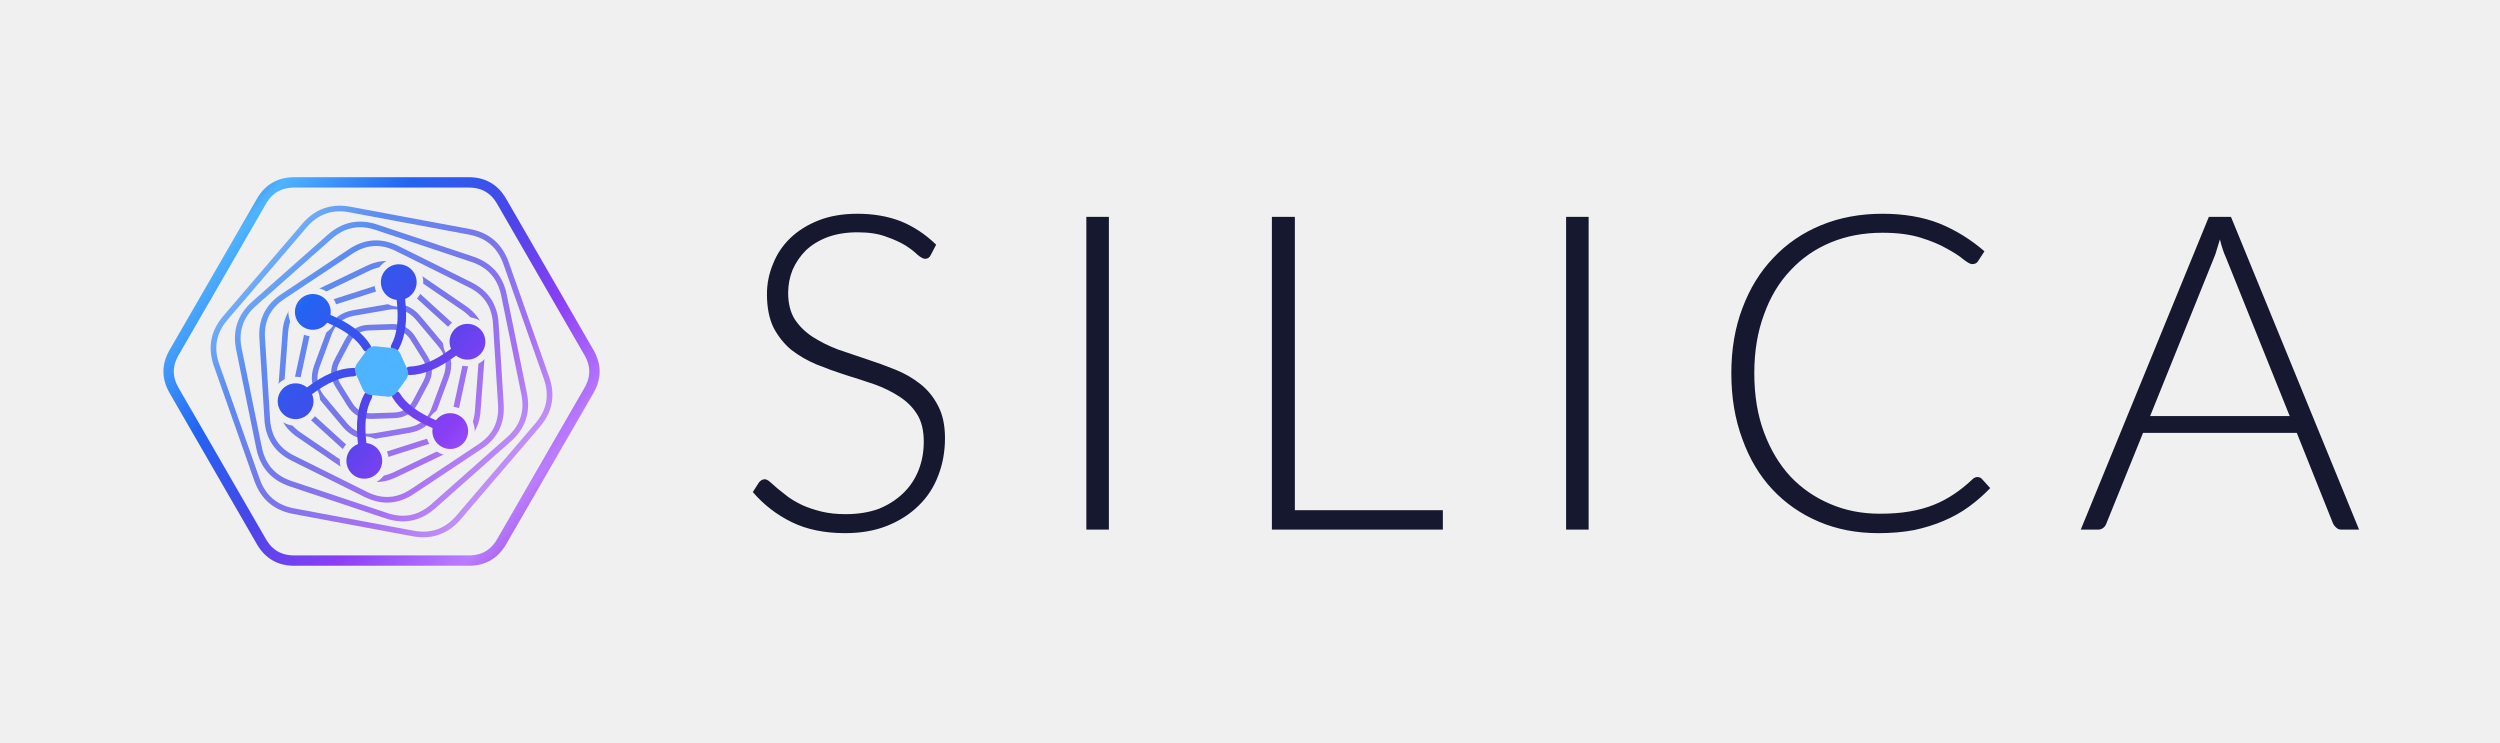
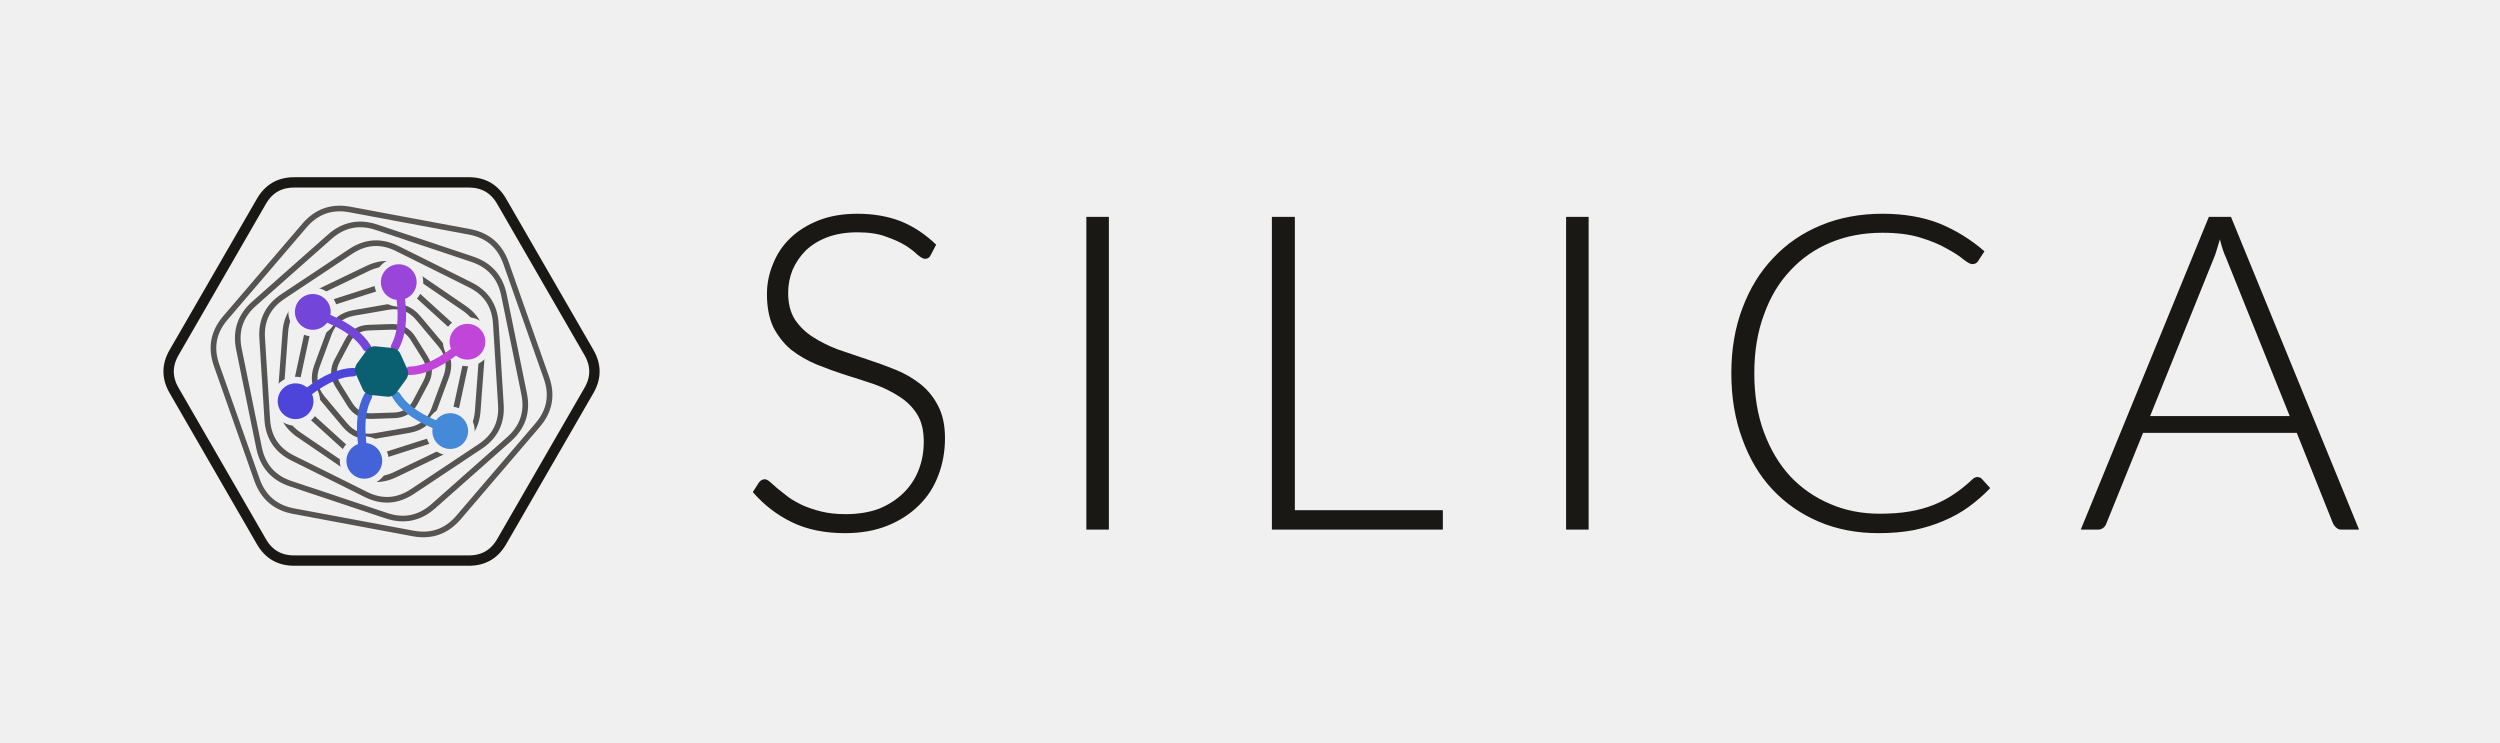
<svg xmlns="http://www.w3.org/2000/svg" viewBox="0 0 498 148" width="498" height="148" role="img" aria-label="Silica">
-   <svg x="28" y="26" width="96" height="96" viewBox="0 0 512 512">
+   <svg x="28" y="26" width="96" height="96" viewBox="0 0 512 512" color="#1A1815">
    <defs>
-       <linearGradient id="mark-c" gradientUnits="userSpaceOnUse" x1="26" y1="61" x2="486" y2="451">
-         <stop offset="0" stop-color="#1637c9" />
-         <stop offset="0.15" stop-color="#4fb4ff" />
-         <stop offset="0.32" stop-color="#2364f2" />
-         <stop offset="0.5" stop-color="#4a45e8" />
-         <stop offset="0.66" stop-color="#8b3ff5" />
-         <stop offset="0.83" stop-color="#bb7dff" />
-         <stop offset="1" stop-color="#7a24c4" />
-       </linearGradient>
      <mask id="mark-h" maskUnits="userSpaceOnUse" x="0" y="0" width="512" height="512">
        <rect width="512" height="512" fill="#fff" />
        <circle cx="329.0" cy="319.3" r="26.0" fill="#000" />
        <circle cx="237.7" cy="350.9" r="26.0" fill="#000" />
        <circle cx="164.7" cy="287.6" r="26.0" fill="#000" />
        <circle cx="183.0" cy="192.7" r="26.0" fill="#000" />
        <circle cx="274.3" cy="161.1" r="26.0" fill="#000" />
        <circle cx="347.3" cy="224.4" r="26.0" fill="#000" />
        <circle cx="256.0" cy="256.0" r="35.0" fill="#000" />
      </mask>
    </defs>
-     <path d="M476.4 235.9Q488.0 256.0 476.4 276.1L383.6 436.8Q372.0 456.9 348.8 456.9L163.2 456.9Q140.0 456.9 128.4 436.8L35.6 276.1Q24.0 256.0 35.6 235.9L128.4 75.2Q140.0 55.1 163.2 55.1L348.8 55.1Q372.0 55.1 383.6 75.2Z" fill="none" stroke="url(#mark-c)" stroke-width="11" stroke-linejoin="round" />
-     <g mask="url(#mark-h)" fill="none" stroke="url(#mark-c)" stroke-width="6" stroke-linejoin="round" opacity=".72">
+     <path d="M476.4 235.9Q488.0 256.0 476.4 276.1L383.6 436.8Q372.0 456.9 348.8 456.9L163.2 456.9Q140.0 456.9 128.4 436.8L35.6 276.1Q24.0 256.0 35.6 235.9L128.4 75.2Q140.0 55.1 163.2 55.1L348.8 55.1Q372.0 55.1 383.6 75.2Z" fill="none" stroke="currentColor" stroke-width="11" stroke-linejoin="round" />
+     <g mask="url(#mark-h)" fill="none" stroke="currentColor" stroke-width="6" stroke-linejoin="round" opacity=".72">
      <path d="M431.2 262.6Q441.1 290.5 421.8 313.0L337.9 411.0Q318.6 433.5 289.6 428.1L162.7 404.4Q133.6 399.0 123.7 371.1L80.8 249.4Q70.9 221.5 90.2 199.0L174.1 101.0Q193.4 78.5 222.4 83.9L349.3 107.6Q378.4 113.0 388.3 140.9Z" />
      <path d="M407.5 279.7Q413.4 308.6 391.3 328.1L311.2 399.0Q289.1 418.6 261.2 409.2L159.7 375.3Q131.8 366.0 125.9 337.1L104.5 232.3Q98.6 203.4 120.7 183.9L200.8 113.0Q222.9 93.4 250.8 102.8L352.3 136.7Q380.2 146.0 386.1 174.9Z" />
      <path d="M382.8 291.5Q384.6 319.8 360.9 335.6L288.7 383.6Q265.0 399.3 239.5 386.7L161.9 348.1Q136.4 335.5 134.6 307.1L129.2 220.5Q127.4 192.2 151.1 176.4L223.3 128.4Q247.0 112.7 272.5 125.3L350.1 163.9Q375.6 176.5 377.4 204.9Z" />
      <path d="M358.2 298.0Q356.2 324.4 332.3 335.9L270.7 365.5Q246.9 376.9 225.0 362.0L168.6 323.5Q146.7 308.6 148.7 282.1L153.8 214.0Q155.8 187.6 179.7 176.1L241.3 146.5Q265.1 135.1 287.0 150.0L343.4 188.5Q365.3 203.4 363.3 229.9Z" />
      <path d="M334.3 299.4Q329.3 322.5 306.8 329.7L257.5 345.5Q235.0 352.7 217.5 336.8L179.3 302.1Q161.8 286.2 166.8 263.1L177.7 212.6Q182.7 189.5 205.2 182.3L254.5 166.5Q277.0 159.3 294.5 175.2L332.7 209.9Q350.2 225.8 345.2 248.9Z" />
      <path d="M311.9 296.2Q305.1 314.8 285.5 318.2L249.2 324.5Q229.6 327.9 216.9 312.7L193.2 284.4Q180.5 269.1 187.3 250.4L200.1 215.8Q206.9 197.2 226.5 193.8L262.8 187.5Q282.4 184.1 295.1 199.3L318.8 227.6Q331.5 242.9 324.7 261.6Z" />
      <path d="M291.9 288.7Q284.7 302.1 269.5 302.6L245.6 303.4Q230.4 303.9 222.4 291.0L209.7 270.7Q201.7 257.8 208.9 244.4L220.1 223.3Q227.3 209.9 242.5 209.4L266.4 208.6Q281.6 208.1 289.6 221.0L302.3 241.3Q310.3 254.2 303.1 267.6Z" />
      <path d="M274.7 277.5Q269.0 285.2 259.5 284.2L246.7 282.9Q237.2 281.9 233.3 273.1L228.1 261.4Q224.2 252.7 229.8 244.9L237.3 234.5Q243.0 226.8 252.5 227.8L265.3 229.1Q274.8 230.1 278.7 238.9L283.9 250.6Q287.8 259.3 282.2 267.1Z" />
    </g>
-     <g fill="none" stroke="url(#mark-c)" stroke-width="9" stroke-linecap="round">
-       <path d="M271.6 281.6 Q282.4 299.3 311.6 311.8" />
-       <path d="M241.6 282.3 Q231.7 300.5 235.4 332.0" />
-       <path d="M226.0 256.7 Q205.3 257.2 179.9 276.2" />
-       <path d="M240.4 230.4 Q229.6 212.7 200.4 200.2" />
-       <path d="M270.4 229.7 Q280.3 211.5 276.6 180.0" />
-       <path d="M286.0 255.3 Q306.7 254.8 332.1 235.8" />
+     <g fill="none" stroke="currentColor" stroke-width="9" stroke-linecap="round">
+       <path class="n0" stroke="#458AD9" d="M271.6 281.6 Q282.4 299.3 311.6 311.8" />
+       <path class="n1" stroke="#4563D9" d="M241.6 282.3 Q231.7 300.5 235.4 332.0" />
+       <path class="n2" stroke="#4D45D9" d="M226.0 256.7 Q205.3 257.2 179.9 276.2" />
+       <path class="n3" stroke="#7445D9" d="M240.4 230.4 Q229.6 212.7 200.4 200.2" />
+       <path class="n4" stroke="#9A45D9" d="M270.4 229.7 Q280.3 211.5 276.6 180.0" />
+       <path class="n5" stroke="#C145D9" d="M286.0 255.3 Q306.7 254.8 332.1 235.8" />
    </g>
-     <g fill="url(#mark-c)">
-       <circle cx="329.0" cy="319.3" r="19.0" />
-       <circle cx="237.7" cy="350.9" r="19.0" />
-       <circle cx="164.7" cy="287.6" r="19.0" />
-       <circle cx="183.0" cy="192.7" r="19.0" />
-       <circle cx="274.3" cy="161.1" r="19.0" />
-       <circle cx="347.3" cy="224.4" r="19.0" />
+     <g fill="currentColor">
+       <circle cx="329.0" cy="319.3" r="19.0" class="n0" fill="#458AD9" />
+       <circle cx="237.7" cy="350.9" r="19.0" class="n1" fill="#4563D9" />
+       <circle cx="164.7" cy="287.6" r="19.0" class="n2" fill="#4D45D9" />
+       <circle cx="183.0" cy="192.7" r="19.0" class="n3" fill="#7445D9" />
+       <circle cx="274.3" cy="161.1" r="19.0" class="n4" fill="#9A45D9" />
+       <circle cx="347.3" cy="224.4" r="19.0" class="n5" fill="#C145D9" />
    </g>
-     <path d="M272.1 278.1Q268.2 283.4 261.6 282.7L244.9 281.0Q238.4 280.3 235.7 274.2L228.8 258.9Q226.2 252.9 230.0 247.5L239.9 233.9Q243.8 228.6 250.4 229.3L267.1 231.0Q273.6 231.7 276.3 237.8L283.2 253.1Q285.8 259.1 282.0 264.5Z" fill="#4fb4ff" />
+     <path d="M272.1 278.1Q268.2 283.4 261.6 282.7L244.9 281.0Q238.4 280.3 235.7 274.2L228.8 258.9Q226.2 252.9 230.0 247.5L239.9 233.9Q243.8 228.6 250.4 229.3L267.1 231.0Q273.6 231.7 276.3 237.8L283.2 253.1Q285.8 259.1 282.0 264.5Z" class="sig" fill="#0A6070" />
  </svg>
-   <g transform="translate(146.0 105.5) scale(0.88)" fill="#15182e">
+   <g transform="translate(146.0 105.5) scale(0.88)" fill="#1A1815">
    <path d="M44.8 -62.2Q44.4 -61.3 43.5 -61.3Q42.9 -61.3 41.8 -62.2Q40.8 -63.2 39.1 -64.3Q37.3 -65.4 34.7 -66.3Q32.1 -67.3 28.2 -67.3Q24.4 -67.3 21.4 -66.2Q18.5 -65.1 16.5 -63.2Q14.6 -61.3 13.5 -58.8Q12.5 -56.3 12.5 -53.6Q12.5 -50 14 -47.6Q15.6 -45.2 18.1 -43.6Q20.6 -42 23.7 -40.8Q26.9 -39.7 30.2 -38.6Q33.6 -37.5 36.8 -36.2Q40 -34.9 42.5 -32.9Q45 -30.9 46.5 -27.9Q48 -25 48 -20.7Q48 -16.2 46.5 -12.3Q45 -8.3 42.1 -5.5Q39.2 -2.6 35 -0.9Q30.8 0.8 25.4 0.8Q18.4 0.8 13.3 -1.7Q8.2 -4.2 4.5 -8.5L5.9 -10.7Q6.5 -11.4 7.2 -11.4Q7.7 -11.4 8.4 -10.8Q9.1 -10.2 10.1 -9.3Q11.1 -8.5 12.5 -7.4Q13.9 -6.4 15.8 -5.5Q17.6 -4.7 20 -4.1Q22.4 -3.5 25.5 -3.5Q29.7 -3.5 33 -4.7Q36.2 -6 38.5 -8.2Q40.8 -10.4 42 -13.4Q43.2 -16.4 43.2 -19.9Q43.2 -23.7 41.7 -26.1Q40.2 -28.5 37.7 -30.1Q35.1 -31.8 32 -32.9Q28.8 -34 25.5 -35Q22.1 -36.1 18.9 -37.4Q15.8 -38.7 13.2 -40.7Q10.8 -42.7 9.2 -45.7Q7.7 -48.8 7.7 -53.3Q7.7 -56.9 9.1 -60.2Q10.4 -63.5 13 -66Q15.6 -68.5 19.4 -70Q23.2 -71.5 28.2 -71.5Q33.6 -71.5 38 -69.8Q42.4 -68 46 -64.5Z M85.1 0H80V-70.8H85.1Z M160.7 -4.4V0H122V-70.8H127.2V-4.4Z M193.7 0H188.6V-70.8H193.7Z M281.7 -11.9Q282.2 -11.9 282.6 -11.6L284.6 -9.4Q282.4 -7.1 279.8 -5.2Q277.2 -3.3 274.1 -2Q271.1 -0.7 267.4 0.1Q263.7 0.8 259.3 0.8Q251.9 0.8 245.8 -1.8Q239.7 -4.4 235.3 -9.1Q230.9 -13.8 228.5 -20.5Q226 -27.2 226 -35.4Q226 -43.5 228.5 -50.1Q231 -56.8 235.5 -61.5Q240 -66.3 246.3 -68.9Q252.6 -71.5 260.2 -71.5Q267.5 -71.5 273.1 -69.3Q278.7 -67 283.3 -63L281.8 -60.7Q281.4 -60.1 280.5 -60.1Q279.9 -60.1 278.5 -61.2Q277.2 -62.3 274.8 -63.6Q272.4 -65 268.8 -66.1Q265.2 -67.2 260.2 -67.2Q253.8 -67.2 248.5 -65Q243.2 -62.8 239.4 -58.7Q235.5 -54.6 233.4 -48.7Q231.2 -42.8 231.2 -35.4Q231.2 -27.9 233.4 -22Q235.6 -16.1 239.4 -12Q243.2 -8 248.4 -5.8Q253.5 -3.6 259.6 -3.6Q263.4 -3.6 266.3 -4.1Q269.3 -4.6 271.8 -5.6Q274.3 -6.6 276.5 -8.1Q278.6 -9.5 280.7 -11.5Q280.9 -11.7 281.2 -11.8Q281.4 -11.9 281.7 -11.9Z M352.4 -25.7 338 -61.5Q337.2 -63.2 336.6 -65.7Q336.2 -64.5 335.9 -63.4Q335.6 -62.3 335.2 -61.4L320.8 -25.7ZM368.1 0H364.1Q363.4 0 363 -0.4Q362.5 -0.8 362.2 -1.4L354 -21.9H319.2L310.9 -1.4Q310.7 -0.8 310.2 -0.4Q309.7 0 309 0H305.1L334.1 -70.8H339.1Z" />
  </g>
</svg>
